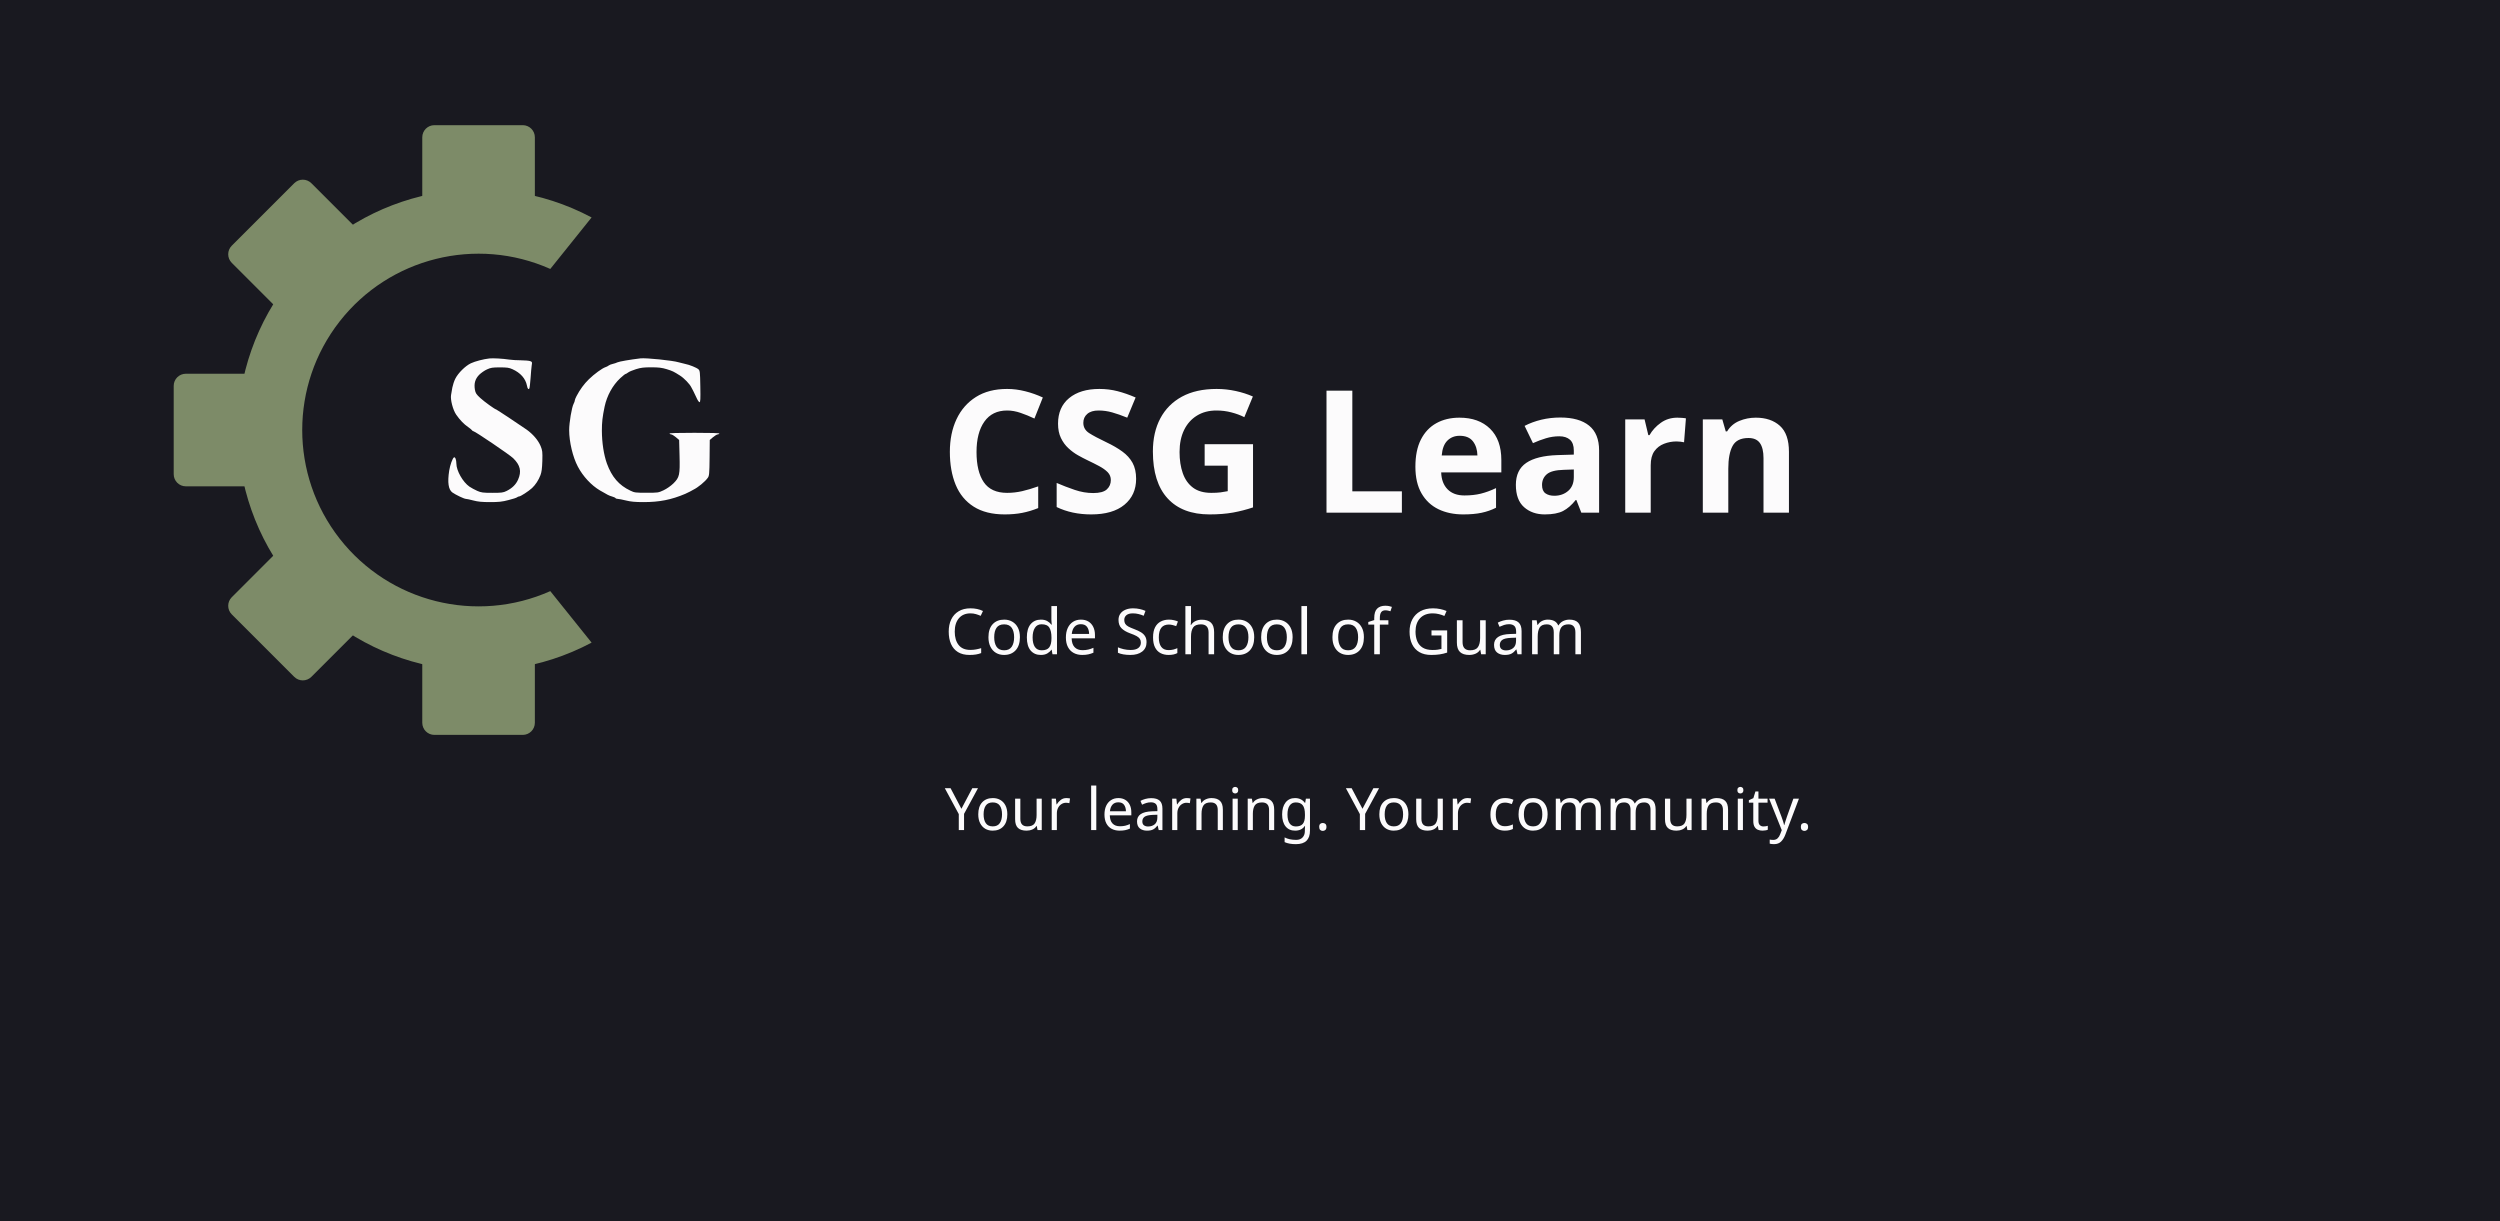
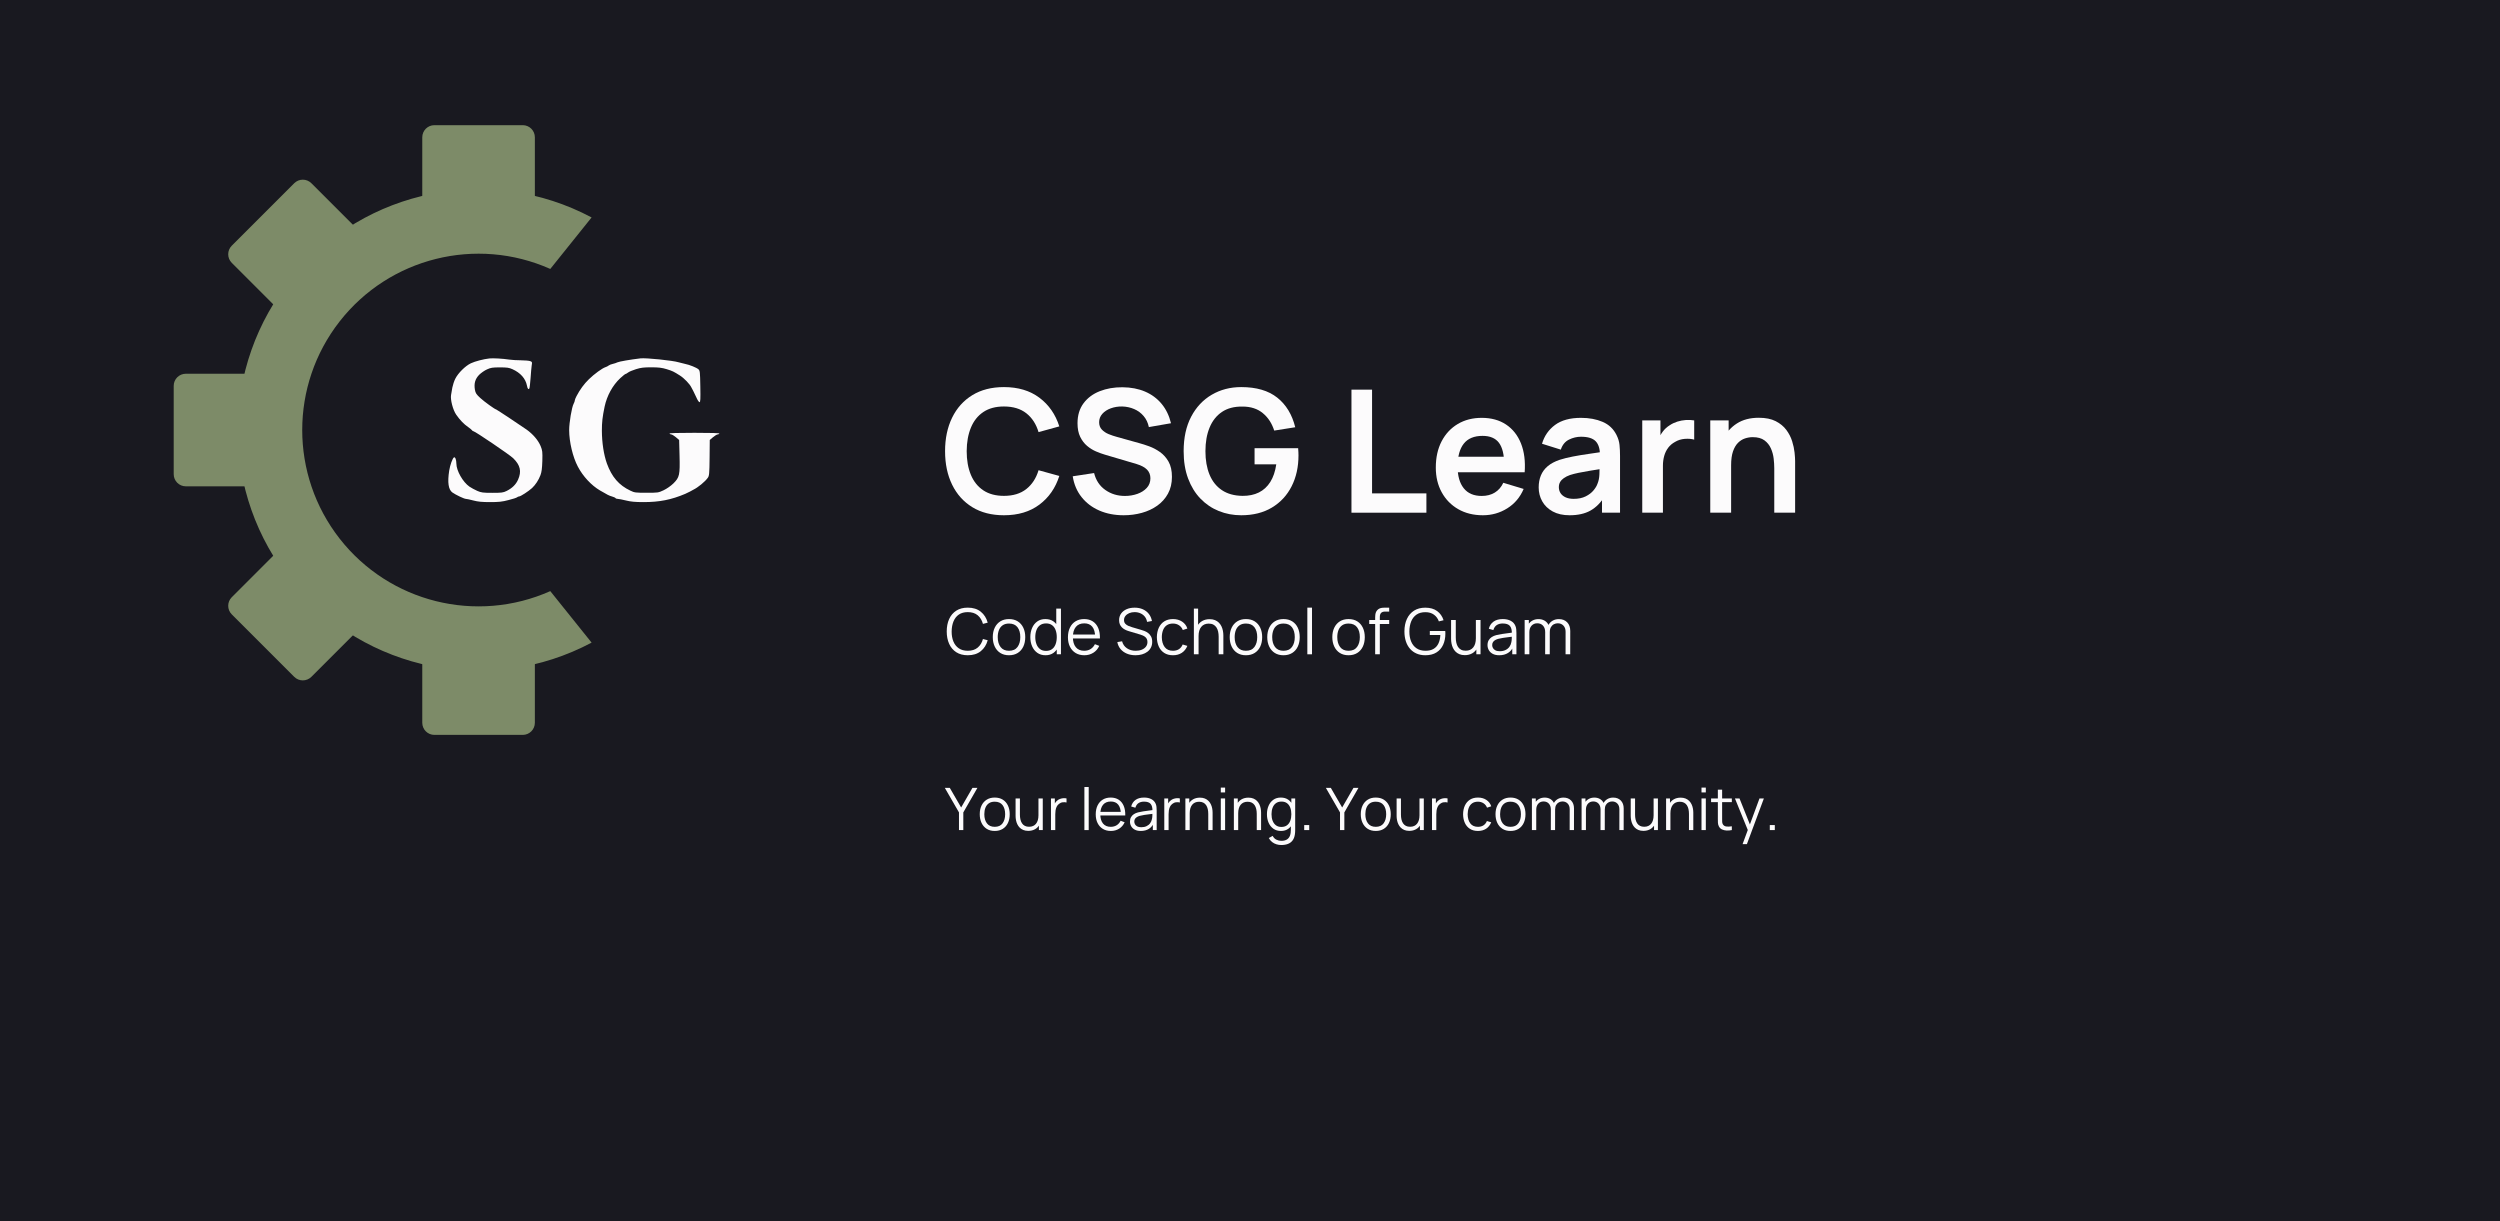
<svg xmlns="http://www.w3.org/2000/svg" viewBox="0 0 1024 500">
  <rect width="1024" height="1024" fill="#191920" />
  <g transform="translate(15 7) scale(.33)">
    <g transform="translate(168 132) scale(4.3) translate(-87 -157)">
      <g fill="#7d8b68">
        <path d="M208.128 184.135 A69.5 69.5 0 1 0 208.128 306.865 L196.203 291.999 A50.9 50.9 0 1 1 196.203 199.001 Z" />
        <rect x="159.25" y="157.5" width="32.5" height="30" rx="3.5" transform="rotate(0 175.5 245.5)" />
        <rect x="159.25" y="157.5" width="32.5" height="30" rx="3.5" transform="rotate(-45 175.5 245.5)" />
        <rect x="159.25" y="157.5" width="32.5" height="30" rx="3.5" transform="rotate(-90 175.5 245.5)" />
        <rect x="159.25" y="157.5" width="32.5" height="30" rx="3.5" transform="rotate(-135 175.5 245.5)" />
        <rect x="159.25" y="157.5" width="32.5" height="30" rx="3.5" transform="rotate(-180 175.5 245.5)" />
      </g>
    </g>
    <defs>
      <clipPath id="sg">
        <rect x="285" y="165" width="100" height="65" />
      </clipPath>
    </defs>
    <g transform="translate(492 422) scale(4) translate(-285 -173)" clip-path="url(#sg)">
      <g fill="#fcfbfc" transform="translate(0 500) scale(.025 -.025)">
        <path d="M10470 13063 c-86 -8 -275 -42 -325 -58 -27 -9 -68 -25 -91 -36 -23 -10 -44 -19 -47 -19 -17 0 -166 -109 -216 -158 -61 -60 -137 -166 -147 -207 -3 -13 -12 -29 -20 -36 -8 -6 -14 -20 -14 -30 0 -10 -10 -44 -22 -76 -21 -54 -23 -74 -23 -268 0 -194 2 -215 23 -280 13 -38 32 -88 43 -111 10 -23 19 -44 19 -47 0 -15 85 -127 137 -181 31 -32 90 -80 131 -107 40 -27 76 -49 79 -49 3 0 24 -8 47 -19 80 -36 152 -60 216 -70 36 -6 85 -15 110 -20 25 -6 106 -10 180 -11 108 0 156 5 240 24 100 23 120 30 218 79 59 30 163 126 202 187 l32 51 -16 175 c-16 172 -30 233 -46 203 -4 -8 -11 -41 -15 -74 -4 -33 -13 -72 -21 -87 -8 -15 -14 -35 -14 -45 0 -10 -11 -40 -25 -68 -13 -27 -25 -53 -25 -57 0 -15 -66 -104 -104 -141 -46 -44 -94 -72 -186 -105 -51 -19 -92 -25 -190 -29 -126 -5 -161 0 -255 34 -125 45 -228 148 -296 293 -6 14 -16 34 -22 45 -11 22 -45 148 -58 215 -10 58 -10 342 0 400 20 108 54 209 92 270 5 8 14 25 19 38 18 42 163 176 220 204 107 51 157 62 280 62 97 -1 128 -5 193 -27 90 -31 167 -78 223 -139 41 -45 84 -104 84 -116 0 -4 8 -23 19 -42 10 -19 21 -52 25 -72 8 -41 30 -51 39 -17 9 34 -5 383 -16 397 -5 6 -16 12 -25 12 -8 0 -33 9 -56 19 -56 26 -171 59 -231 66 -27 4 -72 10 -100 15 -64 11 -207 18 -265 13z M12100 13063 c-72 -8 -177 -35 -230 -60 -68 -32 -158 -121 -193 -191 -15 -29 -31 -79 -37 -110 -5 -31 -12 -73 -16 -93 -10 -57 23 -185 64 -244 45 -65 96 -118 147 -153 22 -15 44 -33 48 -39 4 -7 12 -13 18 -13 19 0 453 -294 494 -335 89 -87 106 -164 61 -266 -27 -61 -73 -106 -143 -141 -43 -21 -62 -23 -178 -23 -115 0 -136 3 -185 24 -30 13 -74 37 -98 53 -81 56 -162 198 -162 286 0 47 -15 86 -30 77 -18 -11 -48 -95 -59 -164 -23 -148 -10 -236 40 -272 43 -30 146 -79 167 -79 10 0 52 -9 93 -20 56 -15 107 -20 206 -20 108 0 150 4 229 25 54 13 102 29 108 35 5 5 17 10 24 10 19 0 117 64 161 104 43 40 81 98 105 161 14 37 20 82 23 175 3 115 1 130 -21 185 -30 72 -94 147 -173 204 -72 51 -374 251 -379 251 -14 0 -148 97 -197 142 -50 46 -59 60 -67 103 -13 77 3 134 53 185 23 23 67 54 97 67 48 22 69 25 160 25 87 0 113 -3 155 -22 101 -45 164 -117 181 -204 7 -40 19 -53 30 -35 4 7 10 64 15 128 4 64 11 135 14 158 7 40 6 43 -19 53 -15 5 -66 10 -114 10 -48 0 -114 4 -147 9 -78 12 -201 19 -245 14z M13975 13064 c-127 -15 -264 -39 -285 -49 -14 -7 -41 -16 -60 -20 -19 -4 -42 -13 -50 -20 -8 -7 -26 -16 -39 -20 -39 -12 -141 -86 -206 -150 -60 -58 -111 -128 -154 -210 -12 -22 -21 -46 -21 -53 0 -8 -6 -26 -14 -40 -24 -44 -56 -236 -56 -329 0 -144 45 -335 108 -453 63 -120 167 -232 274 -295 92 -54 115 -66 149 -75 21 -6 41 -15 44 -20 3 -6 16 -10 28 -10 12 0 58 -9 102 -20 60 -15 115 -20 219 -20 197 0 343 29 516 102 25 11 52 24 60 29 8 5 26 15 40 22 60 29 147 101 181 149 17 24 20 48 22 248 l2 221 40 34 c22 19 48 34 57 35 9 0 20 5 23 10 4 7 -102 10 -310 10 -208 0 -314 -3 -310 -10 3 -5 14 -10 23 -10 9 -1 35 -16 57 -35 l40 -34 5 -193 c6 -242 0 -270 -76 -346 -33 -32 -82 -66 -122 -85 -66 -31 -70 -31 -212 -31 -135 0 -149 1 -200 26 -142 67 -231 170 -292 338 -39 111 -61 256 -62 405 0 108 7 170 34 300 29 136 99 264 194 353 31 28 60 52 65 52 5 0 19 8 32 18 13 11 58 29 99 42 61 19 97 23 190 23 90 0 131 -5 190 -23 74 -23 86 -29 165 -79 50 -31 123 -107 141 -146 8 -16 19 -37 24 -45 5 -8 21 -43 37 -77 15 -35 33 -63 41 -63 11 0 13 36 10 195 -3 180 -5 196 -23 213 -23 21 -112 57 -165 67 -19 4 -55 13 -80 20 -74 23 -408 57 -475 49z" />
      </g>
    </g>
  </g>
-   <text x="385" y="210" fill="#fcfbfc" font-family="sans-serif" font-size="70" font-weight="700">CSG Learn</text>
-   <text x="387" y="268" fill="#fcfbfc" font-family="sans-serif" font-size="26">Code School of Guam</text>
-   <text x="387" y="340" fill="#fcfbfc" font-family="sans-serif" font-size="24">Your learning. Your community.</text>
+   <g fill="#fcfbfc" transform="translate(385 210) scale(0.035 -0.035)">
+     <path transform="translate(0 0)" d="M749 -30Q533 -30 379.0 64.5Q225 159 142.5 328.0Q60 497 60 720Q60 943 142.5 1112.0Q225 1281 379.0 1375.5Q533 1470 749 1470Q998 1470 1164.0 1345.5Q1330 1221 1397 1010L1154 943Q1112 1084 1011.0 1163.5Q910 1243 749 1243Q604 1243 507.5 1178.0Q411 1113 362.5 995.5Q314 878 313 720Q313 562 361.5 444.5Q410 327 507.0 262.0Q604 197 749 197Q910 197 1011.0 277.0Q1112 357 1154 497L1397 430Q1330 219 1164.0 94.5Q998 -30 749 -30Z" />
+     <path transform="translate(1477 0)" d="M673 -30Q515 -30 388.5 25.0Q262 80 180.5 182.5Q99 285 77 426L327 464Q359 336 458.5 266.0Q558 196 688 196Q765 196 833.0 220.0Q901 244 943.5 290.0Q986 336 986 403Q986 433 976.0 458.5Q966 484 946.5 504.0Q927 524 896.5 540.5Q866 557 826 569L454 679Q406 693 350.5 716.5Q295 740 245.5 781.5Q196 823 164.5 887.5Q133 952 133 1047Q133 1186 203.5 1280.5Q274 1375 393.5 1422.0Q513 1469 659 1468Q807 1467 923.0 1417.5Q1039 1368 1117.0 1274.0Q1195 1180 1227 1047L968 1002Q952 1078 906.5 1131.5Q861 1185 795.5 1213.0Q730 1241 656 1243Q584 1244 522.5 1221.5Q461 1199 423.5 1157.0Q386 1115 386 1059Q386 1006 418.0 972.5Q450 939 497.5 919.5Q545 900 594 887L852 815Q905 801 971.0 777.0Q1037 753 1098.0 710.0Q1159 667 1198.5 597.0Q1238 527 1238 419Q1238 307 1191.5 222.5Q1145 138 1066.0 82.0Q987 26 885.5 -2.0Q784 -30 673 -30Z" />
+     <path transform="translate(2792 0)" d="M734 -30Q594 -30 471.5 19.5Q349 69 256.5 165.0Q164 261 112.0 400.5Q60 540 60 720Q60 956 148.0 1123.5Q236 1291 389.0 1380.5Q542 1470 734 1470Q1000 1470 1155.5 1346.5Q1311 1223 1366 1000L1120 961Q1079 1089 986.0 1165.5Q893 1242 749 1242Q604 1244 508.0 1179.0Q412 1114 363.5 996.0Q315 878 315 720Q315 562 363.0 445.5Q411 329 507.5 264.0Q604 199 749 197Q858 196 940.0 236.5Q1022 277 1074.0 359.5Q1126 442 1144 566H890V755H1400Q1402 739 1403.0 708.0Q1404 677 1404 671Q1404 467 1323.5 308.5Q1243 150 1093.0 60.0Q943 -30 734 -30Z" />
+     <path transform="translate(4656 0)" d="M160 0V1440H401V226H1037V0Z" />
+     <path transform="translate(5723 0)" d="M631 -30Q467 -30 343.0 41.0Q219 112 149.5 238.0Q80 364 80 528Q80 705 148.0 835.5Q216 966 337.0 1038.0Q458 1110 617 1110Q785 1110 902.5 1031.5Q1020 953 1077.0 810.0Q1134 667 1120 473H881V561Q880 737 819.0 818.0Q758 899 627 899Q479 899 407.0 807.5Q335 716 335 540Q335 376 407.0 286.0Q479 196 617 196Q706 196 770.5 235.5Q835 275 870 350L1108 278Q1046 132 916.5 51.0Q787 -30 631 -30ZM259 473V655H1002V473Z" />
+     <path transform="translate(6927 0)" d="M442 -30Q325 -30 244.0 14.5Q163 59 121.5 133.0Q80 207 80 296Q80 374 106.0 436.5Q132 499 186.0 544.5Q240 590 326 619Q391 640 478.5 657.0Q566 674 668.5 688.5Q771 703 883 720L797 671Q798 783 747.0 836.0Q696 889 575 889Q502 889 434.0 855.0Q366 821 339 738L119 807Q159 944 271.5 1027.0Q384 1110 575 1110Q719 1110 828.5 1063.0Q938 1016 991 909Q1020 852 1026.0 792.5Q1032 733 1032 663V0H821V234L856 196Q783 79 685.5 24.5Q588 -30 442 -30ZM490 162Q572 162 630.0 191.0Q688 220 722.5 262.0Q757 304 769 341Q788 387 790.5 446.5Q793 506 793 543L867 521Q758 504 680.0 491.0Q602 478 546.0 466.5Q490 455 447 441Q405 426 376.0 406.0Q347 386 331.5 360.0Q316 334 316 299Q316 259 336.0 228.5Q356 198 394.5 180.0Q433 162 490 162Z" />
+     <path transform="translate(8079 0)" d="M140 0V1080H353V817L327 851Q347 905 380.5 949.5Q414 994 461 1023Q501 1050 549.5 1065.5Q598 1081 649.0 1084.5Q700 1088 748 1080V855Q700 869 637.5 864.0Q575 859 525 829Q475 802 443.5 760.0Q412 718 397.0 664.5Q382 611 382 549V0Z" />
+     <path transform="translate(8877 0)" d="M887 0V520Q887 571 880.0 633.0Q873 695 847.5 752.5Q822 810 771.5 847.0Q721 884 635 884Q589 884 544.0 869.0Q499 854 462.5 817.5Q426 781 404.0 717.5Q382 654 382 555L239 616Q239 754 292.5 866.0Q346 978 450.0 1044.5Q554 1111 706 1111Q826 1111 904.0 1071.0Q982 1031 1028.0 969.0Q1074 907 1096.0 837.0Q1118 767 1124.5 704.5Q1131 642 1131 603V0ZM138 0V1080H353V745H382V0Z" />
+   </g>
+   <g fill="#fcfbfc" transform="translate(387 268) scale(0.013 -0.013)">
+     <path transform="translate(0 0)" d="M723 -30Q508 -30 360.0 65.5Q212 161 136.0 330.0Q60 499 60 720Q60 941 136.0 1110.0Q212 1279 360.0 1374.5Q508 1470 723 1470Q974 1470 1133.0 1341.5Q1292 1213 1351 997L1201 958Q1155 1129 1036.0 1229.0Q917 1329 723 1329Q554 1329 442.0 1252.0Q330 1175 273.5 1037.5Q217 900 215 720Q214 540 270.5 403.0Q327 266 440.5 188.5Q554 111 723 111Q917 111 1036.0 211.5Q1155 312 1201 482L1351 443Q1292 227 1133.0 98.5Q974 -30 723 -30Z" />
+     <path transform="translate(1431 0)" d="M591 -30Q430 -30 316.0 43.0Q202 116 141.0 245.0Q80 374 80 541Q80 711 142.0 839.0Q204 967 318.5 1038.5Q433 1110 591 1110Q753 1110 867.5 1037.5Q982 965 1042.5 836.5Q1103 708 1103 541Q1103 371 1042.0 242.5Q981 114 866.0 42.0Q751 -30 591 -30ZM591 111Q771 111 859.0 230.5Q947 350 947 541Q947 737 858.5 853.0Q770 969 591 969Q470 969 391.5 914.5Q313 860 274.5 763.5Q236 667 236 541Q236 346 326.0 228.5Q416 111 591 111Z" />
+     <path transform="translate(2614 0)" d="M559 -30Q408 -30 301.0 45.5Q194 121 137.0 250.0Q80 379 80 541Q80 702 136.5 831.0Q193 960 299.0 1035.0Q405 1110 553 1110Q705 1110 809.0 1036.0Q913 962 966.5 833.5Q1020 705 1020 541Q1020 380 967.0 250.5Q914 121 811.0 45.5Q708 -30 559 -30ZM574 107Q689 107 764.0 163.0Q839 219 876.0 317.5Q913 416 913 541Q913 668 876.0 765.5Q839 863 764.5 918.0Q690 973 577 973Q461 973 385.0 916.0Q309 859 272.5 761.0Q236 663 236 541Q236 418 273.5 319.5Q311 221 386.0 164.0Q461 107 574 107ZM913 0V813H897V1440H1045V0Z" />
+     <path transform="translate(3799 0)" d="M597 -30Q439 -30 323.5 40.0Q208 110 144.0 237.0Q80 364 80 535Q80 712 143.0 841.0Q206 970 320.5 1040.0Q435 1110 591 1110Q751 1110 864.0 1036.5Q977 963 1035.0 826.0Q1093 689 1088 499H938V551Q934 761 847.5 868.0Q761 975 595 975Q421 975 328.5 862.0Q236 749 236 540Q236 336 328.5 223.5Q421 111 591 111Q707 111 793.5 164.5Q880 218 930 319L1067 266Q1003 125 878.5 47.5Q754 -30 597 -30ZM184 499V622H1009V499Z" />
+     <path transform="translate(5368 0)" d="M640 -30Q489 -30 368.5 20.5Q248 71 169.5 164.0Q91 257 67 385L217 410Q253 270 369.0 190.5Q485 111 646 111Q752 111 836.0 144.5Q920 178 968.0 240.0Q1016 302 1016 387Q1016 443 996.0 482.5Q976 522 943.0 548.0Q910 574 871.0 591.5Q832 609 795 620L430 729Q364 748 308.0 777.5Q252 807 210.5 848.5Q169 890 146.0 946.0Q123 1002 123 1074Q123 1196 187.0 1285.0Q251 1374 362.0 1422.0Q473 1470 615 1469Q759 1469 872.5 1418.0Q986 1367 1060.0 1272.5Q1134 1178 1158 1049L1004 1021Q989 1115 935.0 1184.0Q881 1253 797.5 1290.5Q714 1328 614 1329Q517 1329 441.5 1296.5Q366 1264 322.0 1208.0Q278 1152 278 1080Q278 1007 318.5 963.0Q359 919 418.5 894.0Q478 869 534 853L816 770Q860 758 919.5 735.5Q979 713 1035.5 671.5Q1092 630 1129.0 563.0Q1166 496 1166 393Q1166 293 1126.5 214.0Q1087 135 1015.5 81.0Q944 27 848.5 -1.5Q753 -30 640 -30Z" />
+     <path transform="translate(6601 0)" d="M588 -30Q425 -30 312.0 43.0Q199 116 140.5 244.5Q82 373 80 540Q82 710 142.0 838.5Q202 967 315.0 1038.5Q428 1110 589 1110Q753 1110 874.5 1030.0Q996 950 1041 811L897 765Q859 862 776.5 915.5Q694 969 588 969Q469 969 391.0 914.5Q313 860 275.0 763.0Q237 666 236 540Q238 346 326.0 228.5Q414 111 588 111Q698 111 775.5 161.5Q853 212 893 309L1041 265Q981 121 865.0 45.5Q749 -30 588 -30Z" />
+     <path transform="translate(7708 0)" d="M920 0V551Q920 641 903.0 716.5Q886 792 848.5 848.5Q811 905 751.5 936.0Q692 967 607 967Q529 967 469.5 940.0Q410 913 369.5 862.5Q329 812 308.0 740.0Q287 668 287 576L183 599Q183 765 241.0 878.0Q299 991 401.0 1049.0Q503 1107 635 1107Q732 1107 804.5 1077.0Q877 1047 927.5 996.0Q978 945 1009.0 879.5Q1040 814 1054.0 740.5Q1068 667 1068 594V0ZM139 0V1440H272V627H287V0Z" />
+     <path transform="translate(8896 0)" d="M591 -30Q430 -30 316.0 43.0Q202 116 141.0 245.0Q80 374 80 541Q80 711 142.0 839.0Q204 967 318.5 1038.5Q433 1110 591 1110Q753 1110 867.5 1037.5Q982 965 1042.5 836.5Q1103 708 1103 541Q1103 371 1042.0 242.5Q981 114 866.0 42.0Q751 -30 591 -30ZM591 111Q771 111 859.0 230.5Q947 350 947 541Q947 737 858.5 853.0Q770 969 591 969Q470 969 391.5 914.5Q313 860 274.5 763.5Q236 667 236 541Q236 346 326.0 228.5Q416 111 591 111Z" />
+     <path transform="translate(10079 0)" d="M591 -30Q430 -30 316.0 43.0Q202 116 141.0 245.0Q80 374 80 541Q80 711 142.0 839.0Q204 967 318.5 1038.5Q433 1110 591 1110Q753 1110 867.5 1037.5Q982 965 1042.5 836.5Q1103 708 1103 541Q1103 371 1042.0 242.5Q981 114 866.0 42.0Q751 -30 591 -30ZM591 111Q771 111 859.0 230.5Q947 350 947 541Q947 737 858.5 853.0Q770 969 591 969Q470 969 391.5 914.5Q313 860 274.5 763.5Q236 667 236 541Q236 346 326.0 228.5Q416 111 591 111Z" />
+     <path transform="translate(11262 0)" d="M160 0V1470H307V0Z" />
+     <path transform="translate(12129 0)" d="M591 -30Q430 -30 316.0 43.0Q202 116 141.0 245.0Q80 374 80 541Q80 711 142.0 839.0Q204 967 318.5 1038.5Q433 1110 591 1110Q753 1110 867.5 1037.5Q982 965 1042.5 836.5Q1103 708 1103 541Q1103 371 1042.0 242.5Q981 114 866.0 42.0Q751 -30 591 -30ZM591 111Q771 111 859.0 230.5Q947 350 947 541Q947 737 858.5 853.0Q770 969 591 969Q470 969 391.5 914.5Q313 860 274.5 763.5Q236 667 236 541Q236 346 326.0 228.5Q416 111 591 111Z" />
+     <path transform="translate(13312 0)" d="M247 0V1160Q247 1202 251.5 1243.0Q256 1284 270.0 1321.5Q284 1359 314 1391Q347 1427 386.0 1443.5Q425 1460 467.5 1465.0Q510 1470 551 1470H689V1346H561Q477 1346 435.5 1305.0Q394 1264 394 1176V0ZM60 954V1080H689V954Z" />
+     <path transform="translate(14421 0)" d="M717 -30Q565 -30 443.0 23.0Q321 76 235.5 174.0Q150 272 105.0 410.5Q60 549 60 720Q60 946 138.5 1114.5Q217 1283 364.0 1376.0Q511 1469 717 1469Q947 1469 1091.5 1361.5Q1236 1254 1293 1073L1145 1037Q1098 1169 990.5 1248.0Q883 1327 723 1327Q554 1328 442.0 1251.5Q330 1175 273.5 1037.5Q217 900 216 720Q215 540 271.5 403.5Q328 267 441.0 189.5Q554 112 723 111Q878 111 979.0 171.0Q1080 231 1132.5 343.0Q1185 455 1192 608H860V734H1346Q1349 711 1349.5 685.5Q1350 660 1350 649Q1350 454 1280.0 300.5Q1210 147 1069.5 58.5Q929 -30 717 -30Z" />
+     <path transform="translate(15831 0)" d="M553 -27Q456 -27 383.5 3.0Q311 33 260.5 84.0Q210 135 179.0 200.5Q148 266 134.0 339.5Q120 413 120 486V1080H268V529Q268 440 285.0 364.0Q302 288 339.5 231.5Q377 175 436.5 144.0Q496 113 581 113Q659 113 718.5 140.0Q778 167 818.5 217.5Q859 268 880.0 340.5Q901 413 901 504L1005 481Q1005 315 947.0 202.0Q889 89 787.0 31.0Q685 -27 553 -27ZM916 0V266H901V1080H1048V0Z" />
+     <path transform="translate(17019 0)" d="M449 -30Q327 -30 244.5 14.0Q162 58 121.0 131.0Q80 204 80 290Q80 378 115.5 440.5Q151 503 212.5 543.0Q274 583 355 604Q437 624 536.5 639.5Q636 655 731.5 666.5Q827 678 899 689L847 657Q850 817 785.0 894.0Q720 971 559 971Q448 971 371.5 921.0Q295 871 264 763L121 805Q158 950 270.0 1030.0Q382 1110 561 1110Q709 1110 812.5 1054.5Q916 999 959 894Q979 847 985.0 789.0Q991 731 991 671V0H860V271L898 255Q843 116 727.0 43.0Q611 -30 449 -30ZM466 97Q569 97 646.0 134.0Q723 171 770.0 235.5Q817 300 831 381Q843 433 844.0 495.5Q845 558 845 589L901 560Q826 550 738.5 540.0Q651 530 566.5 517.0Q482 504 414 486Q368 473 325.0 449.5Q282 426 254.5 387.0Q227 348 227 290Q227 243 250.5 199.0Q274 155 326.5 126.0Q379 97 466 97Z" />
+     <path transform="translate(18130 0)" d="M1428 0 1429 709Q1429 834 1359.5 905.5Q1290 977 1183 977Q1122 977 1064.0 949.0Q1006 921 968.5 859.0Q931 797 931 697L844 722Q841 838 889.5 925.0Q938 1012 1023.5 1060.5Q1109 1109 1217 1109Q1380 1109 1478.0 1008.5Q1576 908 1576 737L1575 0ZM139 0V1080H271V814H287V0ZM785 0 786 699Q786 828 717.5 902.5Q649 977 537 977Q425 977 356.0 900.5Q287 824 287 697L199 745Q199 849 248.0 931.5Q297 1014 382.0 1061.5Q467 1109 575 1109Q678 1109 758.5 1065.0Q839 1021 885.0 937.0Q931 853 931 733L930 0Z" />
+   </g>
+   <g fill="#fcfbfc" transform="translate(387 340) scale(0.012 -0.012)">
+     <path transform="translate(0 0)" d="M483 0V603L0 1440H170L557 771L942 1440H1112L631 603V0Z" />
+     <path transform="translate(1112 0)" d="M591 -30Q430 -30 316.0 43.0Q202 116 141.0 245.0Q80 374 80 541Q80 711 142.0 839.0Q204 967 318.5 1038.5Q433 1110 591 1110Q753 1110 867.5 1037.5Q982 965 1042.5 836.5Q1103 708 1103 541Q1103 371 1042.0 242.5Q981 114 866.0 42.0Q751 -30 591 -30ZM591 111Q771 111 859.0 230.5Q947 350 947 541Q947 737 858.5 853.0Q770 969 591 969Q470 969 391.5 914.5Q313 860 274.5 763.5Q236 667 236 541Q236 346 326.0 228.5Q416 111 591 111Z" />
+     <path transform="translate(2295 0)" d="M553 -27Q456 -27 383.5 3.0Q311 33 260.5 84.0Q210 135 179.0 200.5Q148 266 134.0 339.5Q120 413 120 486V1080H268V529Q268 440 285.0 364.0Q302 288 339.5 231.5Q377 175 436.5 144.0Q496 113 581 113Q659 113 718.5 140.0Q778 167 818.5 217.5Q859 268 880.0 340.5Q901 413 901 504L1005 481Q1005 315 947.0 202.0Q889 89 787.0 31.0Q685 -27 553 -27ZM916 0V266H901V1080H1048V0Z" />
+     <path transform="translate(3483 0)" d="M140 0V1080H272V820L246 854Q264 902 293.0 942.5Q322 983 356 1009Q398 1046 454.0 1065.5Q510 1085 567.0 1088.5Q624 1092 671 1080V942Q612 957 542.0 949.0Q472 941 413 893Q359 851 332.0 792.5Q305 734 296.0 668.5Q287 603 287 539V0Z" />
+     <path transform="translate(4604 0)" d="M160 0V1470H307V0Z" />
+     <path transform="translate(5071 0)" d="M597 -30Q439 -30 323.5 40.0Q208 110 144.0 237.0Q80 364 80 535Q80 712 143.0 841.0Q206 970 320.5 1040.0Q435 1110 591 1110Q751 1110 864.0 1036.5Q977 963 1035.0 826.0Q1093 689 1088 499H938V551Q934 761 847.5 868.0Q761 975 595 975Q421 975 328.5 862.0Q236 749 236 540Q236 336 328.5 223.5Q421 111 591 111Q707 111 793.5 164.5Q880 218 930 319L1067 266Q1003 125 878.5 47.5Q754 -30 597 -30ZM184 499V622H1009V499Z" />
+     <path transform="translate(6240 0)" d="M449 -30Q327 -30 244.5 14.0Q162 58 121.0 131.0Q80 204 80 290Q80 378 115.5 440.5Q151 503 212.5 543.0Q274 583 355 604Q437 624 536.5 639.5Q636 655 731.5 666.5Q827 678 899 689L847 657Q850 817 785.0 894.0Q720 971 559 971Q448 971 371.5 921.0Q295 871 264 763L121 805Q158 950 270.0 1030.0Q382 1110 561 1110Q709 1110 812.5 1054.5Q916 999 959 894Q979 847 985.0 789.0Q991 731 991 671V0H860V271L898 255Q843 116 727.0 43.0Q611 -30 449 -30ZM466 97Q569 97 646.0 134.0Q723 171 770.0 235.5Q817 300 831 381Q843 433 844.0 495.5Q845 558 845 589L901 560Q826 550 738.5 540.0Q651 530 566.5 517.0Q482 504 414 486Q368 473 325.0 449.5Q282 426 254.5 387.0Q227 348 227 290Q227 243 250.5 199.0Q274 155 326.5 126.0Q379 97 466 97Z" />
+     <path transform="translate(7351 0)" d="M140 0V1080H272V820L246 854Q264 902 293.0 942.5Q322 983 356 1009Q398 1046 454.0 1065.5Q510 1085 567.0 1088.5Q624 1092 671 1080V942Q612 957 542.0 949.0Q472 941 413 893Q359 851 332.0 792.5Q305 734 296.0 668.5Q287 603 287 539V0Z" />
+     <path transform="translate(8072 0)" d="M920 0V551Q920 641 903.0 716.5Q886 792 848.5 848.5Q811 905 751.5 936.0Q692 967 607 967Q529 967 469.5 940.0Q410 913 369.5 862.5Q329 812 308.0 740.0Q287 668 287 576L183 599Q183 765 241.0 878.0Q299 991 401.0 1049.0Q503 1107 635 1107Q732 1107 804.5 1077.0Q877 1047 927.5 996.0Q978 945 1009.0 879.5Q1040 814 1054.0 740.5Q1068 667 1068 594V0ZM139 0V1080H272V814H287V0Z" />
+     <path transform="translate(9260 0)" d="M160 1285V1450H307V1285ZM160 0V1080H307V0Z" />
+     <path transform="translate(9727 0)" d="M920 0V551Q920 641 903.0 716.5Q886 792 848.5 848.5Q811 905 751.5 936.0Q692 967 607 967Q529 967 469.5 940.0Q410 913 369.5 862.5Q329 812 308.0 740.0Q287 668 287 576L183 599Q183 765 241.0 878.0Q299 991 401.0 1049.0Q503 1107 635 1107Q732 1107 804.5 1077.0Q877 1047 927.5 996.0Q978 945 1009.0 879.5Q1040 814 1054.0 740.5Q1068 667 1068 594V0ZM139 0V1080H272V814H287V0Z" />
+     <path transform="translate(10915 0)" d="M569 -510Q486 -510 405.5 -485.5Q325 -461 257.0 -408.5Q189 -356 143 -272L276 -198Q321 -288 402.5 -327.5Q484 -367 569 -367Q686 -367 758.5 -323.5Q831 -280 864.0 -195.0Q897 -110 896 17V305H913V1080H1044V15Q1044 -31 1041.5 -73.5Q1039 -116 1032 -157Q1013 -278 953.5 -356.0Q894 -434 797.5 -472.0Q701 -510 569 -510ZM559 -30Q408 -30 301.0 45.5Q194 121 137.0 250.0Q80 379 80 541Q80 702 136.5 831.0Q193 960 299.0 1035.0Q405 1110 553 1110Q705 1110 809.0 1036.0Q913 962 966.5 833.5Q1020 705 1020 541Q1020 380 967.0 250.5Q914 121 811.0 45.5Q708 -30 559 -30ZM574 107Q689 107 764.0 163.0Q839 219 876.0 317.5Q913 416 913 541Q913 668 876.0 765.5Q839 863 764.5 918.0Q690 973 577 973Q461 973 385.0 916.0Q309 859 272.5 761.0Q236 663 236 541Q236 418 273.5 319.5Q311 221 386.0 164.0Q461 107 574 107Z" />
+     <path transform="translate(12099 0)" d="M168 0V171H339V0Z" />
+     <path transform="translate(13006 0)" d="M483 0V603L0 1440H170L557 771L942 1440H1112L631 603V0Z" />
+     <path transform="translate(14118 0)" d="M591 -30Q430 -30 316.0 43.0Q202 116 141.0 245.0Q80 374 80 541Q80 711 142.0 839.0Q204 967 318.5 1038.5Q433 1110 591 1110Q753 1110 867.5 1037.5Q982 965 1042.5 836.5Q1103 708 1103 541Q1103 371 1042.0 242.5Q981 114 866.0 42.0Q751 -30 591 -30ZM591 111Q771 111 859.0 230.5Q947 350 947 541Q947 737 858.5 853.0Q770 969 591 969Q470 969 391.5 914.5Q313 860 274.5 763.5Q236 667 236 541Q236 346 326.0 228.5Q416 111 591 111Z" />
+     <path transform="translate(15301 0)" d="M553 -27Q456 -27 383.5 3.0Q311 33 260.5 84.0Q210 135 179.0 200.5Q148 266 134.0 339.5Q120 413 120 486V1080H268V529Q268 440 285.0 364.0Q302 288 339.5 231.5Q377 175 436.5 144.0Q496 113 581 113Q659 113 718.5 140.0Q778 167 818.5 217.5Q859 268 880.0 340.5Q901 413 901 504L1005 481Q1005 315 947.0 202.0Q889 89 787.0 31.0Q685 -27 553 -27ZM916 0V266H901V1080H1048V0Z" />
+     <path transform="translate(16489 0)" d="M140 0V1080H272V820L246 854Q264 902 293.0 942.5Q322 983 356 1009Q398 1046 454.0 1065.5Q510 1085 567.0 1088.5Q624 1092 671 1080V942Q612 957 542.0 949.0Q472 941 413 893Q359 851 332.0 792.5Q305 734 296.0 668.5Q287 603 287 539V0Z" />
+     <path transform="translate(17610 0)" d="M588 -30Q425 -30 312.0 43.0Q199 116 140.5 244.5Q82 373 80 540Q82 710 142.0 838.5Q202 967 315.0 1038.5Q428 1110 589 1110Q753 1110 874.5 1030.0Q996 950 1041 811L897 765Q859 862 776.5 915.5Q694 969 588 969Q469 969 391.0 914.5Q313 860 275.0 763.0Q237 666 236 540Q238 346 326.0 228.5Q414 111 588 111Q698 111 775.5 161.5Q853 212 893 309L1041 265Q981 121 865.0 45.5Q749 -30 588 -30Z" />
+     <path transform="translate(18717 0)" d="M591 -30Q430 -30 316.0 43.0Q202 116 141.0 245.0Q80 374 80 541Q80 711 142.0 839.0Q204 967 318.5 1038.5Q433 1110 591 1110Q753 1110 867.5 1037.5Q982 965 1042.5 836.5Q1103 708 1103 541Q1103 371 1042.0 242.5Q981 114 866.0 42.0Q751 -30 591 -30ZM591 111Q771 111 859.0 230.5Q947 350 947 541Q947 737 858.5 853.0Q770 969 591 969Q470 969 391.5 914.5Q313 860 274.5 763.5Q236 667 236 541Q236 346 326.0 228.5Q416 111 591 111Z" />
+     <path transform="translate(19900 0)" d="M1428 0 1429 709Q1429 834 1359.5 905.5Q1290 977 1183 977Q1122 977 1064.0 949.0Q1006 921 968.5 859.0Q931 797 931 697L844 722Q841 838 889.5 925.0Q938 1012 1023.5 1060.5Q1109 1109 1217 1109Q1380 1109 1478.0 1008.5Q1576 908 1576 737L1575 0ZM139 0V1080H271V814H287V0ZM785 0 786 699Q786 828 717.5 902.5Q649 977 537 977Q425 977 356.0 900.5Q287 824 287 697L199 745Q199 849 248.0 931.5Q297 1014 382.0 1061.5Q467 1109 575 1109Q678 1109 758.5 1065.0Q839 1021 885.0 937.0Q931 853 931 733L930 0Z" />
+     <path transform="translate(21596 0)" d="M1428 0 1429 709Q1429 834 1359.5 905.5Q1290 977 1183 977Q1122 977 1064.0 949.0Q1006 921 968.5 859.0Q931 797 931 697L844 722Q841 838 889.5 925.0Q938 1012 1023.5 1060.5Q1109 1109 1217 1109Q1380 1109 1478.0 1008.5Q1576 908 1576 737L1575 0ZM139 0V1080H271V814H287V0ZM785 0 786 699Q786 828 717.5 902.5Q649 977 537 977Q425 977 356.0 900.5Q287 824 287 697L199 745Q199 849 248.0 931.5Q297 1014 382.0 1061.5Q467 1109 575 1109Q678 1109 758.5 1065.0Q839 1021 885.0 937.0Q931 853 931 733L930 0Z" />
+     <path transform="translate(23292 0)" d="M553 -27Q456 -27 383.5 3.0Q311 33 260.5 84.0Q210 135 179.0 200.5Q148 266 134.0 339.5Q120 413 120 486V1080H268V529Q268 440 285.0 364.0Q302 288 339.5 231.5Q377 175 436.5 144.0Q496 113 581 113Q659 113 718.5 140.0Q778 167 818.5 217.5Q859 268 880.0 340.5Q901 413 901 504L1005 481Q1005 315 947.0 202.0Q889 89 787.0 31.0Q685 -27 553 -27ZM916 0V266H901V1080H1048V0Z" />
+     <path transform="translate(24480 0)" d="M920 0V551Q920 641 903.0 716.5Q886 792 848.5 848.5Q811 905 751.5 936.0Q692 967 607 967Q529 967 469.5 940.0Q410 913 369.5 862.5Q329 812 308.0 740.0Q287 668 287 576L183 599Q183 765 241.0 878.0Q299 991 401.0 1049.0Q503 1107 635 1107Q732 1107 804.5 1077.0Q877 1047 927.5 996.0Q978 945 1009.0 879.5Q1040 814 1054.0 740.5Q1068 667 1068 594V0ZM139 0V1080H272V814H287V0Z" />
+     <path transform="translate(25668 0)" d="M160 1285V1450H307V1285ZM160 0V1080H307V0Z" />
+     <path transform="translate(26135 0)" d="M728 0Q637 -19 548.5 -15.0Q460 -11 390.5 23.0Q321 57 285 129Q256 189 253.5 250.5Q251 312 251 391V1380H397V397Q397 329 398.5 283.5Q400 238 419 203Q455 136 533.5 123.0Q612 110 728 129ZM20 954V1080H728V954Z" />
+     <path transform="translate(26936 0)" d="M294 -480 503 87 506 -81 33 1080H189L577 109H513L871 1080H1021L441 -480Z" />
+     <path transform="translate(27991 0)" d="M168 0V171H339V0Z" />
+   </g>
</svg>
